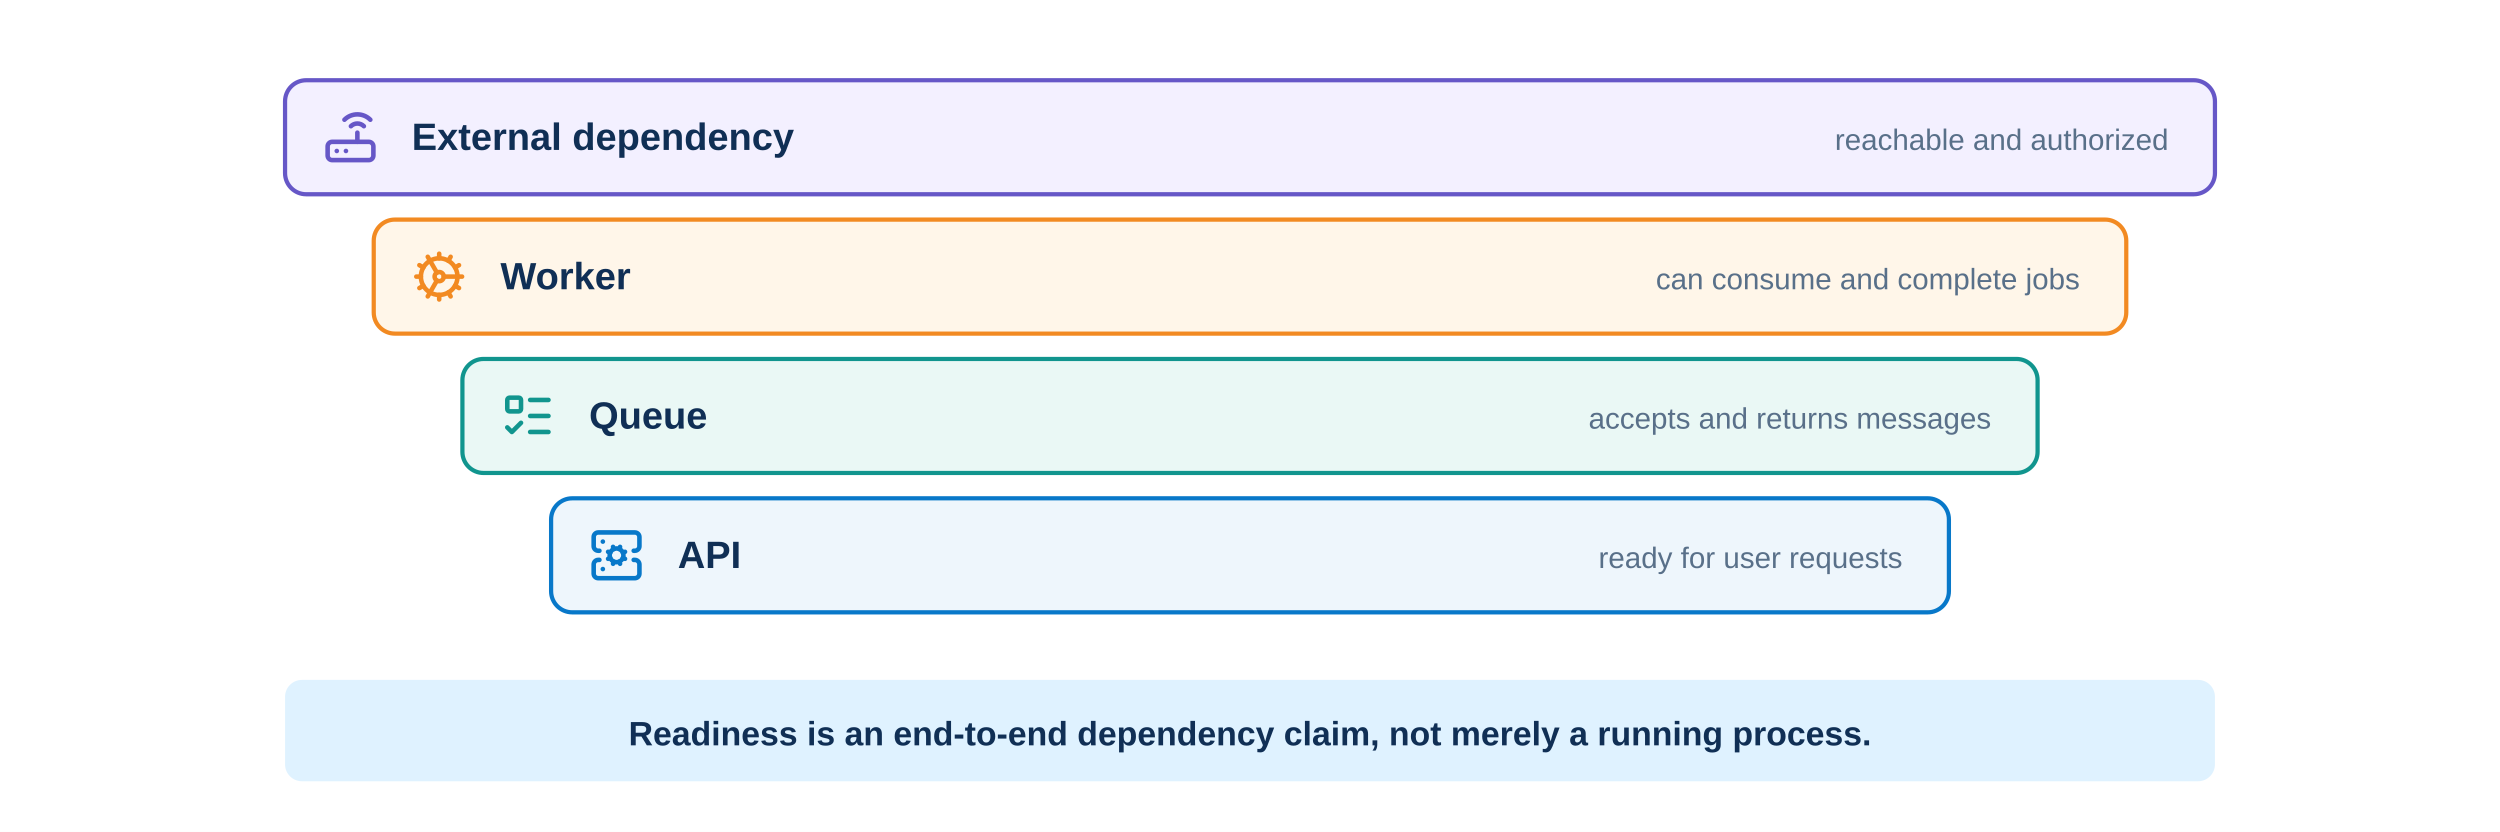
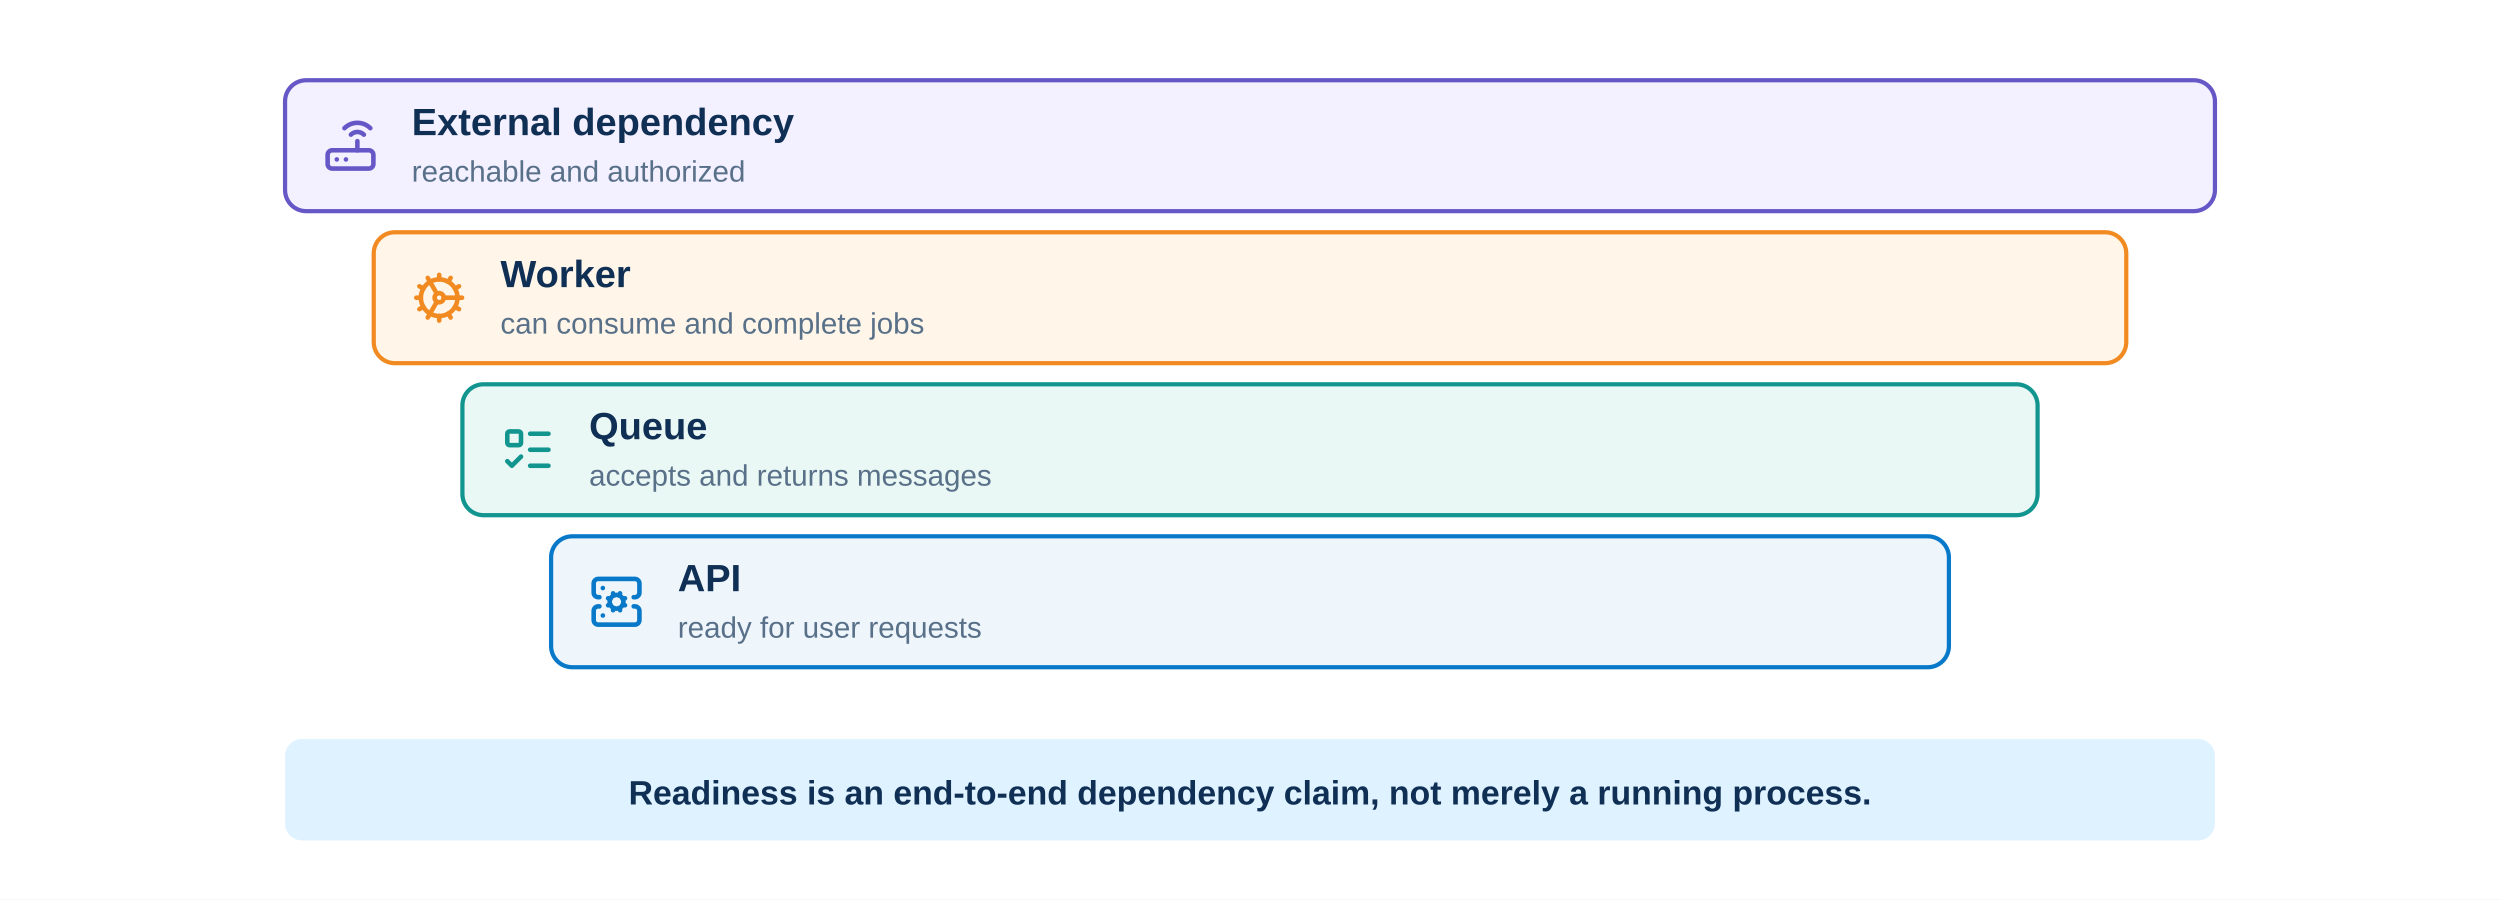
- <svg xmlns="http://www.w3.org/2000/svg" width="1184" height="394" viewBox="0 0 1184 394">
+ <svg xmlns="http://www.w3.org/2000/svg" width="1184" height="426" viewBox="0 0 1184 426">
  <rect width="100%" height="100%" fill="white" />
  <style>.label{font:700 18px Arial,sans-serif;fill:#102f55}.sub{font:400 14px Arial,sans-serif;fill:#597089}.band{font:700 16px Arial,sans-serif;fill:#102f55}.small{font:600 14px Arial,sans-serif;fill:#102f55}</style>
-   <rect x="135" y="38" width="914" height="54" rx="10" fill="#f3f0ff" stroke="#6657c7" stroke-width="2" />
-   <g transform="translate(153 52) scale(1.083333)" fill="none" stroke="#6657c7" stroke-width="2" stroke-linecap="round" stroke-linejoin="round">
+   <rect x="135" y="38" width="914" height="62" rx="10" fill="#f3f0ff" stroke="#6657c7" stroke-width="2" />
+   <g transform="translate(153 56) scale(1.083333)" fill="none" stroke="#6657c7" stroke-width="2" stroke-linecap="round" stroke-linejoin="round">
    <rect width="20" height="8" x="2" y="14" rx="2" />
    <path d="M6.01 18H6" />
    <path d="M10.01 18H10" />
    <path d="M15 10v4" />
    <path d="M17.84 7.17a4 4 0 0 0-5.66 0" />
    <path d="M20.66 4.34a8 8 0 0 0-11.31 0" />
  </g>
-   <text x="195" y="71" text-anchor="start" class="label">External dependency</text>
-   <text x="1027" y="71" text-anchor="end" class="sub">reachable and authorized</text>
-   <rect x="177" y="104" width="830" height="54" rx="10" fill="#fff6e9" stroke="#f28a22" stroke-width="2" />
-   <g transform="translate(195 118) scale(1.083333)" fill="none" stroke="#f28a22" stroke-width="2" stroke-linecap="round" stroke-linejoin="round">
+   <text x="195" y="64" text-anchor="start" class="label">External dependency</text>
+   <text x="195" y="86" text-anchor="start" class="sub">reachable and authorized</text>
+   <rect x="177" y="110" width="830" height="62" rx="10" fill="#fff6e9" stroke="#f28a22" stroke-width="2" />
+   <g transform="translate(195 128) scale(1.083333)" fill="none" stroke="#f28a22" stroke-width="2" stroke-linecap="round" stroke-linejoin="round">
    <path d="M11 10.27 7 3.34" />
    <path d="m11 13.73-4 6.93" />
    <path d="M12 22v-2" />
    <path d="M12 2v2" />
    <path d="M14 12h8" />
    <path d="m17 20.66-1-1.73" />
    <path d="m17 3.34-1 1.73" />
    <path d="M2 12h2" />
    <path d="m20.66 17-1.73-1" />
    <path d="m20.66 7-1.73 1" />
    <path d="m3.34 17 1.73-1" />
    <path d="m3.34 7 1.73 1" />
    <circle cx="12" cy="12" r="2" />
    <circle cx="12" cy="12" r="8" />
  </g>
-   <text x="237" y="137" text-anchor="start" class="label">Worker</text>
-   <text x="985" y="137" text-anchor="end" class="sub">can consume and complete jobs</text>
-   <rect x="219" y="170" width="746" height="54" rx="10" fill="#eaf8f5" stroke="#11958e" stroke-width="2" />
-   <g transform="translate(237 184) scale(1.083333)" fill="none" stroke="#11958e" stroke-width="2" stroke-linecap="round" stroke-linejoin="round">
+   <text x="237" y="136" text-anchor="start" class="label">Worker</text>
+   <text x="237" y="158" text-anchor="start" class="sub">can consume and complete jobs</text>
+   <rect x="219" y="182" width="746" height="62" rx="10" fill="#eaf8f5" stroke="#11958e" stroke-width="2" />
+   <g transform="translate(237 200) scale(1.083333)" fill="none" stroke="#11958e" stroke-width="2" stroke-linecap="round" stroke-linejoin="round">
    <path d="M13 5h8" />
    <path d="M13 12h8" />
    <path d="M13 19h8" />
    <path d="m3 17 2 2 4-4" />
    <rect x="3" y="4" width="6" height="6" rx="1" />
  </g>
-   <text x="279" y="203" text-anchor="start" class="label">Queue</text>
-   <text x="943" y="203" text-anchor="end" class="sub">accepts and returns messages</text>
-   <rect x="261" y="236" width="662" height="54" rx="10" fill="#eef6fc" stroke="#0878c9" stroke-width="2" />
-   <g transform="translate(279 250) scale(1.083333)" fill="none" stroke="#0878c9" stroke-width="2" stroke-linecap="round" stroke-linejoin="round">
+   <text x="279" y="208" text-anchor="start" class="label">Queue</text>
+   <text x="279" y="230" text-anchor="start" class="sub">accepts and returns messages</text>
+   <rect x="261" y="254" width="662" height="62" rx="10" fill="#eef6fc" stroke="#0878c9" stroke-width="2" />
+   <g transform="translate(279 272) scale(1.083333)" fill="none" stroke="#0878c9" stroke-width="2" stroke-linecap="round" stroke-linejoin="round">
    <path d="m10.852 14.772-.383.923" />
    <path d="M13.148 14.772a3 3 0 1 0-2.296-5.544l-.383-.923" />
    <path d="m13.148 9.228.383-.923" />
    <path d="m13.53 15.696-.382-.924a3 3 0 1 1-2.296-5.544" />
    <path d="m14.772 10.852.923-.383" />
    <path d="m14.772 13.148.923.383" />
    <path d="M4.5 10H4a2 2 0 0 1-2-2V4a2 2 0 0 1 2-2h16a2 2 0 0 1 2 2v4a2 2 0 0 1-2 2h-.5" />
    <path d="M4.5 14H4a2 2 0 0 0-2 2v4a2 2 0 0 0 2 2h16a2 2 0 0 0 2-2v-4a2 2 0 0 0-2-2h-.5" />
    <path d="M6 18h.01" />
    <path d="M6 6h.01" />
    <path d="m9.228 10.852-.923-.383" />
    <path d="m9.228 13.148-.923.383" />
  </g>
-   <text x="321" y="269" text-anchor="start" class="label">API</text>
-   <text x="901" y="269" text-anchor="end" class="sub">ready for user requests</text>
-   <rect x="135" y="322" width="914" height="48" rx="8" fill="#dff2ff" />
-   <text x="592" y="353" text-anchor="middle" class="band">Readiness is an end-to-end dependency claim, not merely a running process.</text>
+   <text x="321" y="280" text-anchor="start" class="label">API</text>
+   <text x="321" y="302" text-anchor="start" class="sub">ready for user requests</text>
+   <rect x="135" y="350" width="914" height="48" rx="8" fill="#dff2ff" />
+   <text x="592" y="381" text-anchor="middle" class="band">Readiness is an end-to-end dependency claim, not merely a running process.</text>
</svg>
